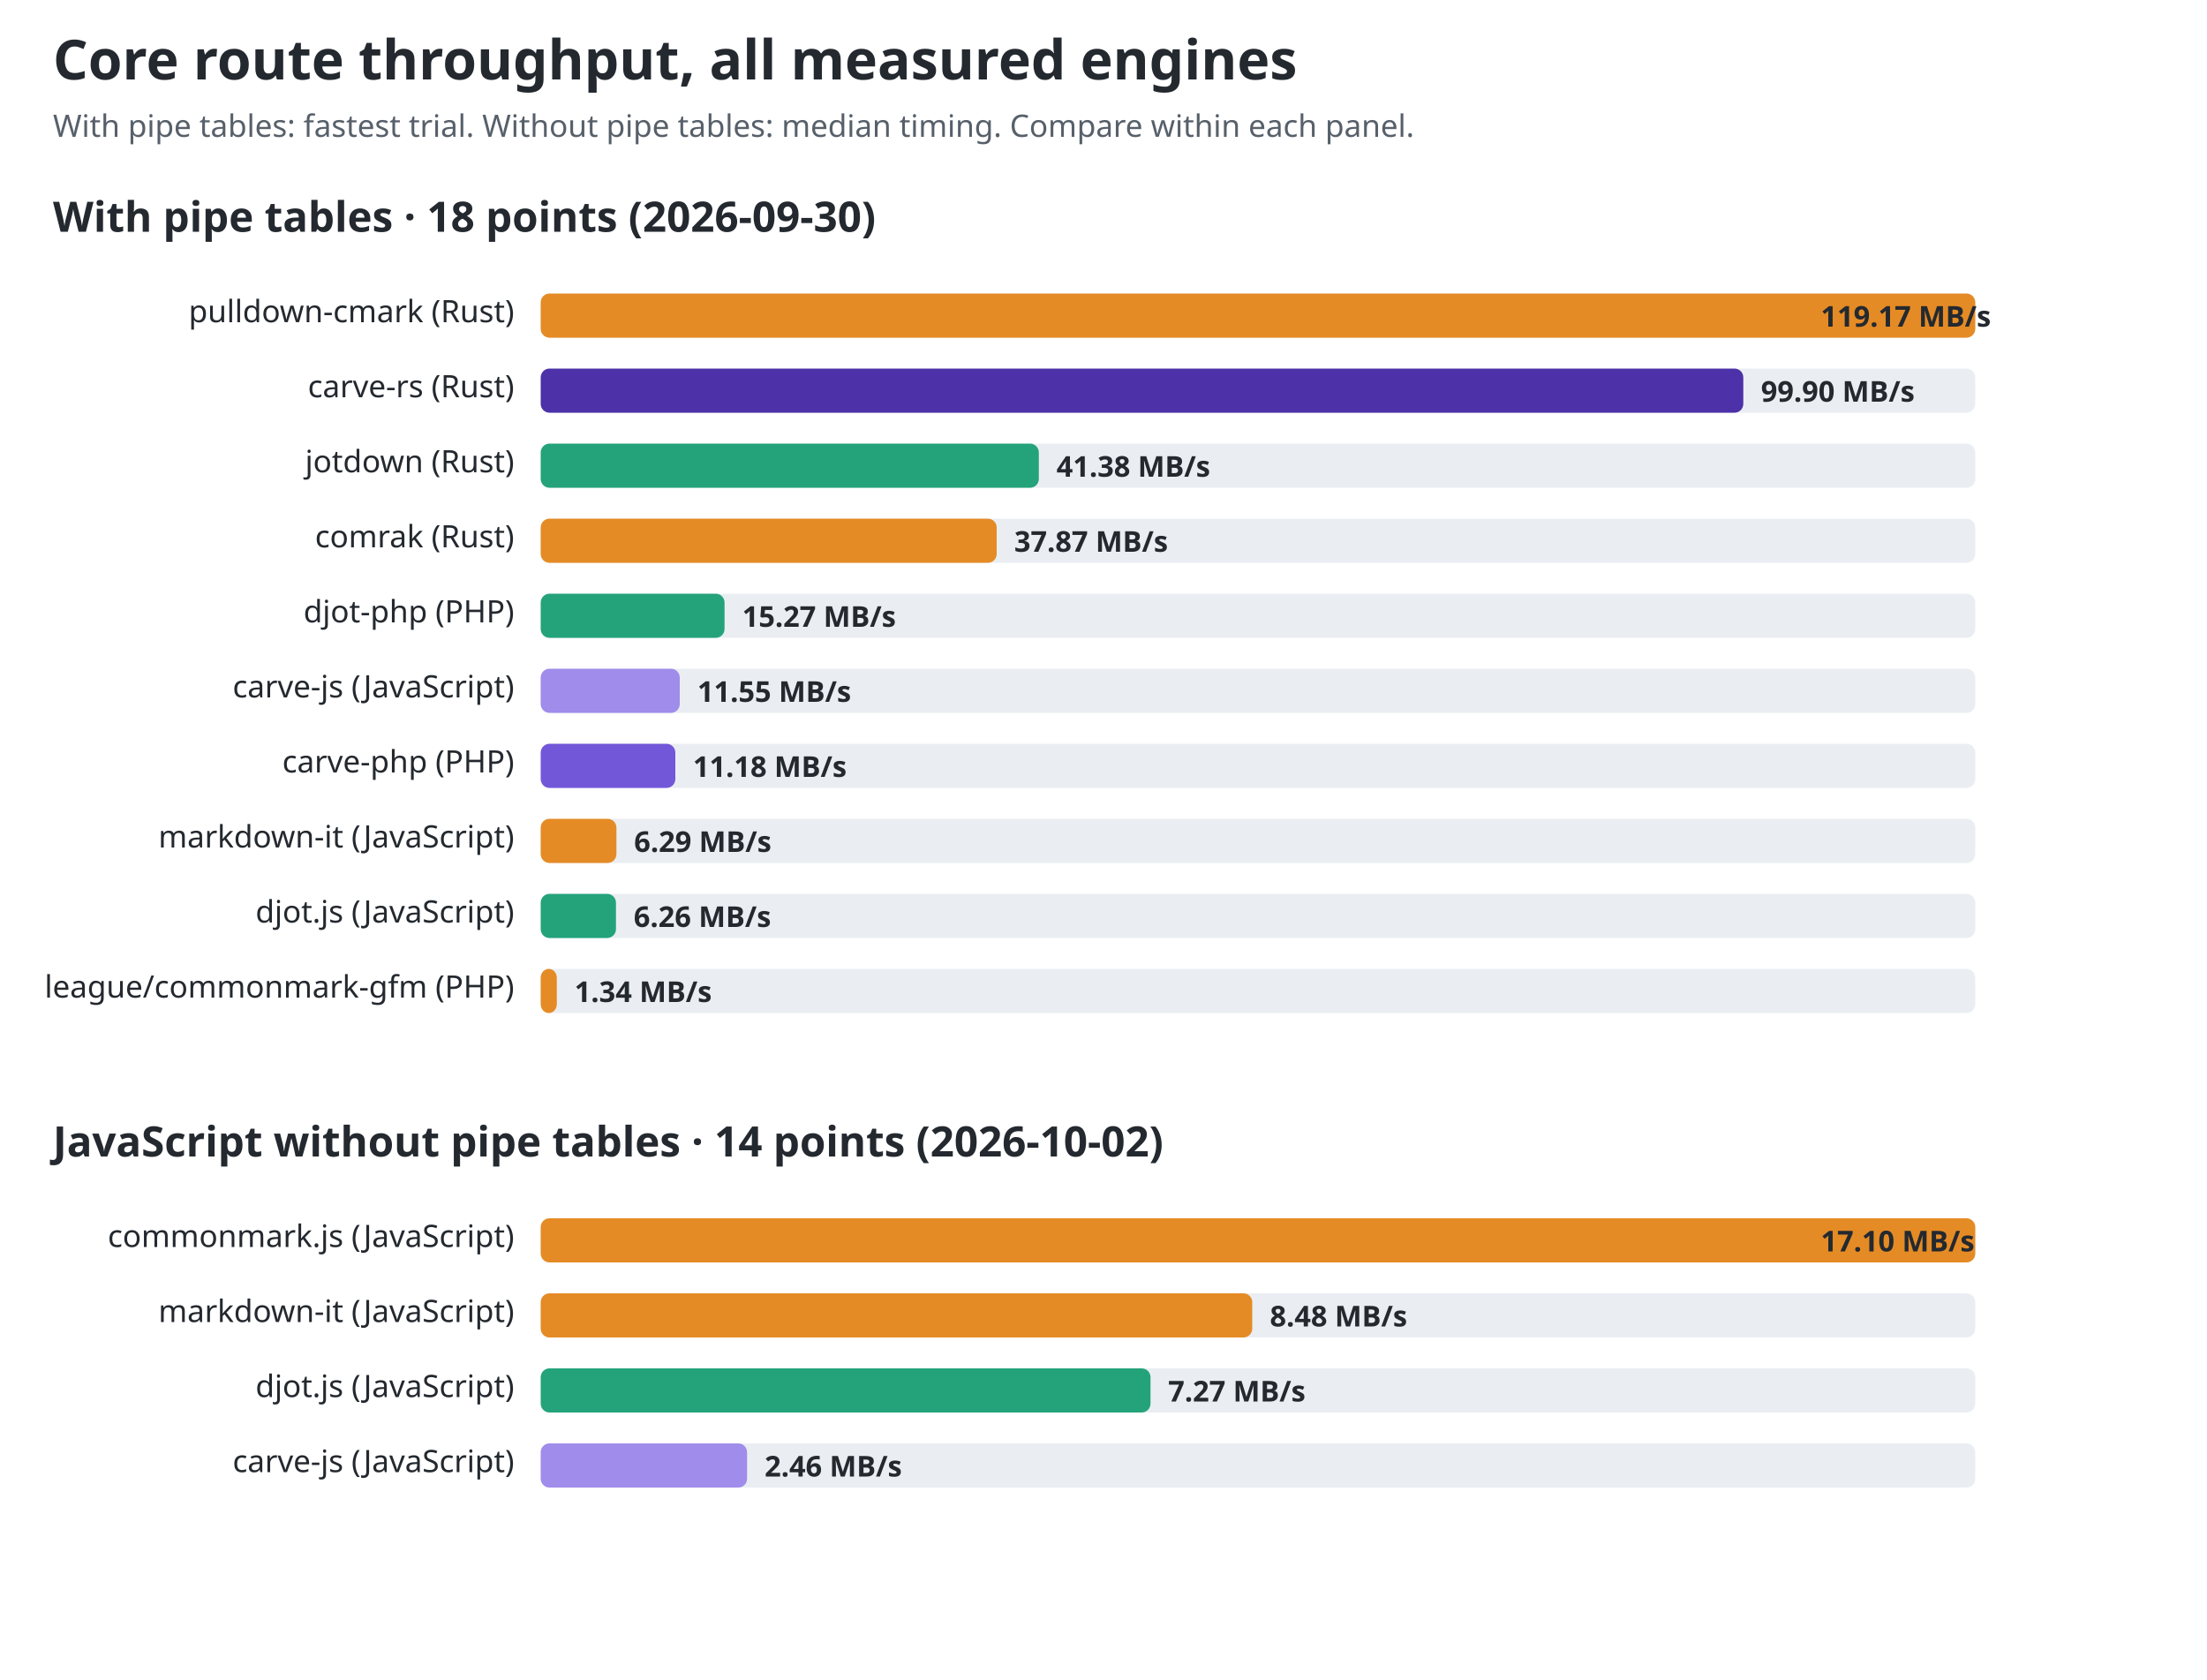
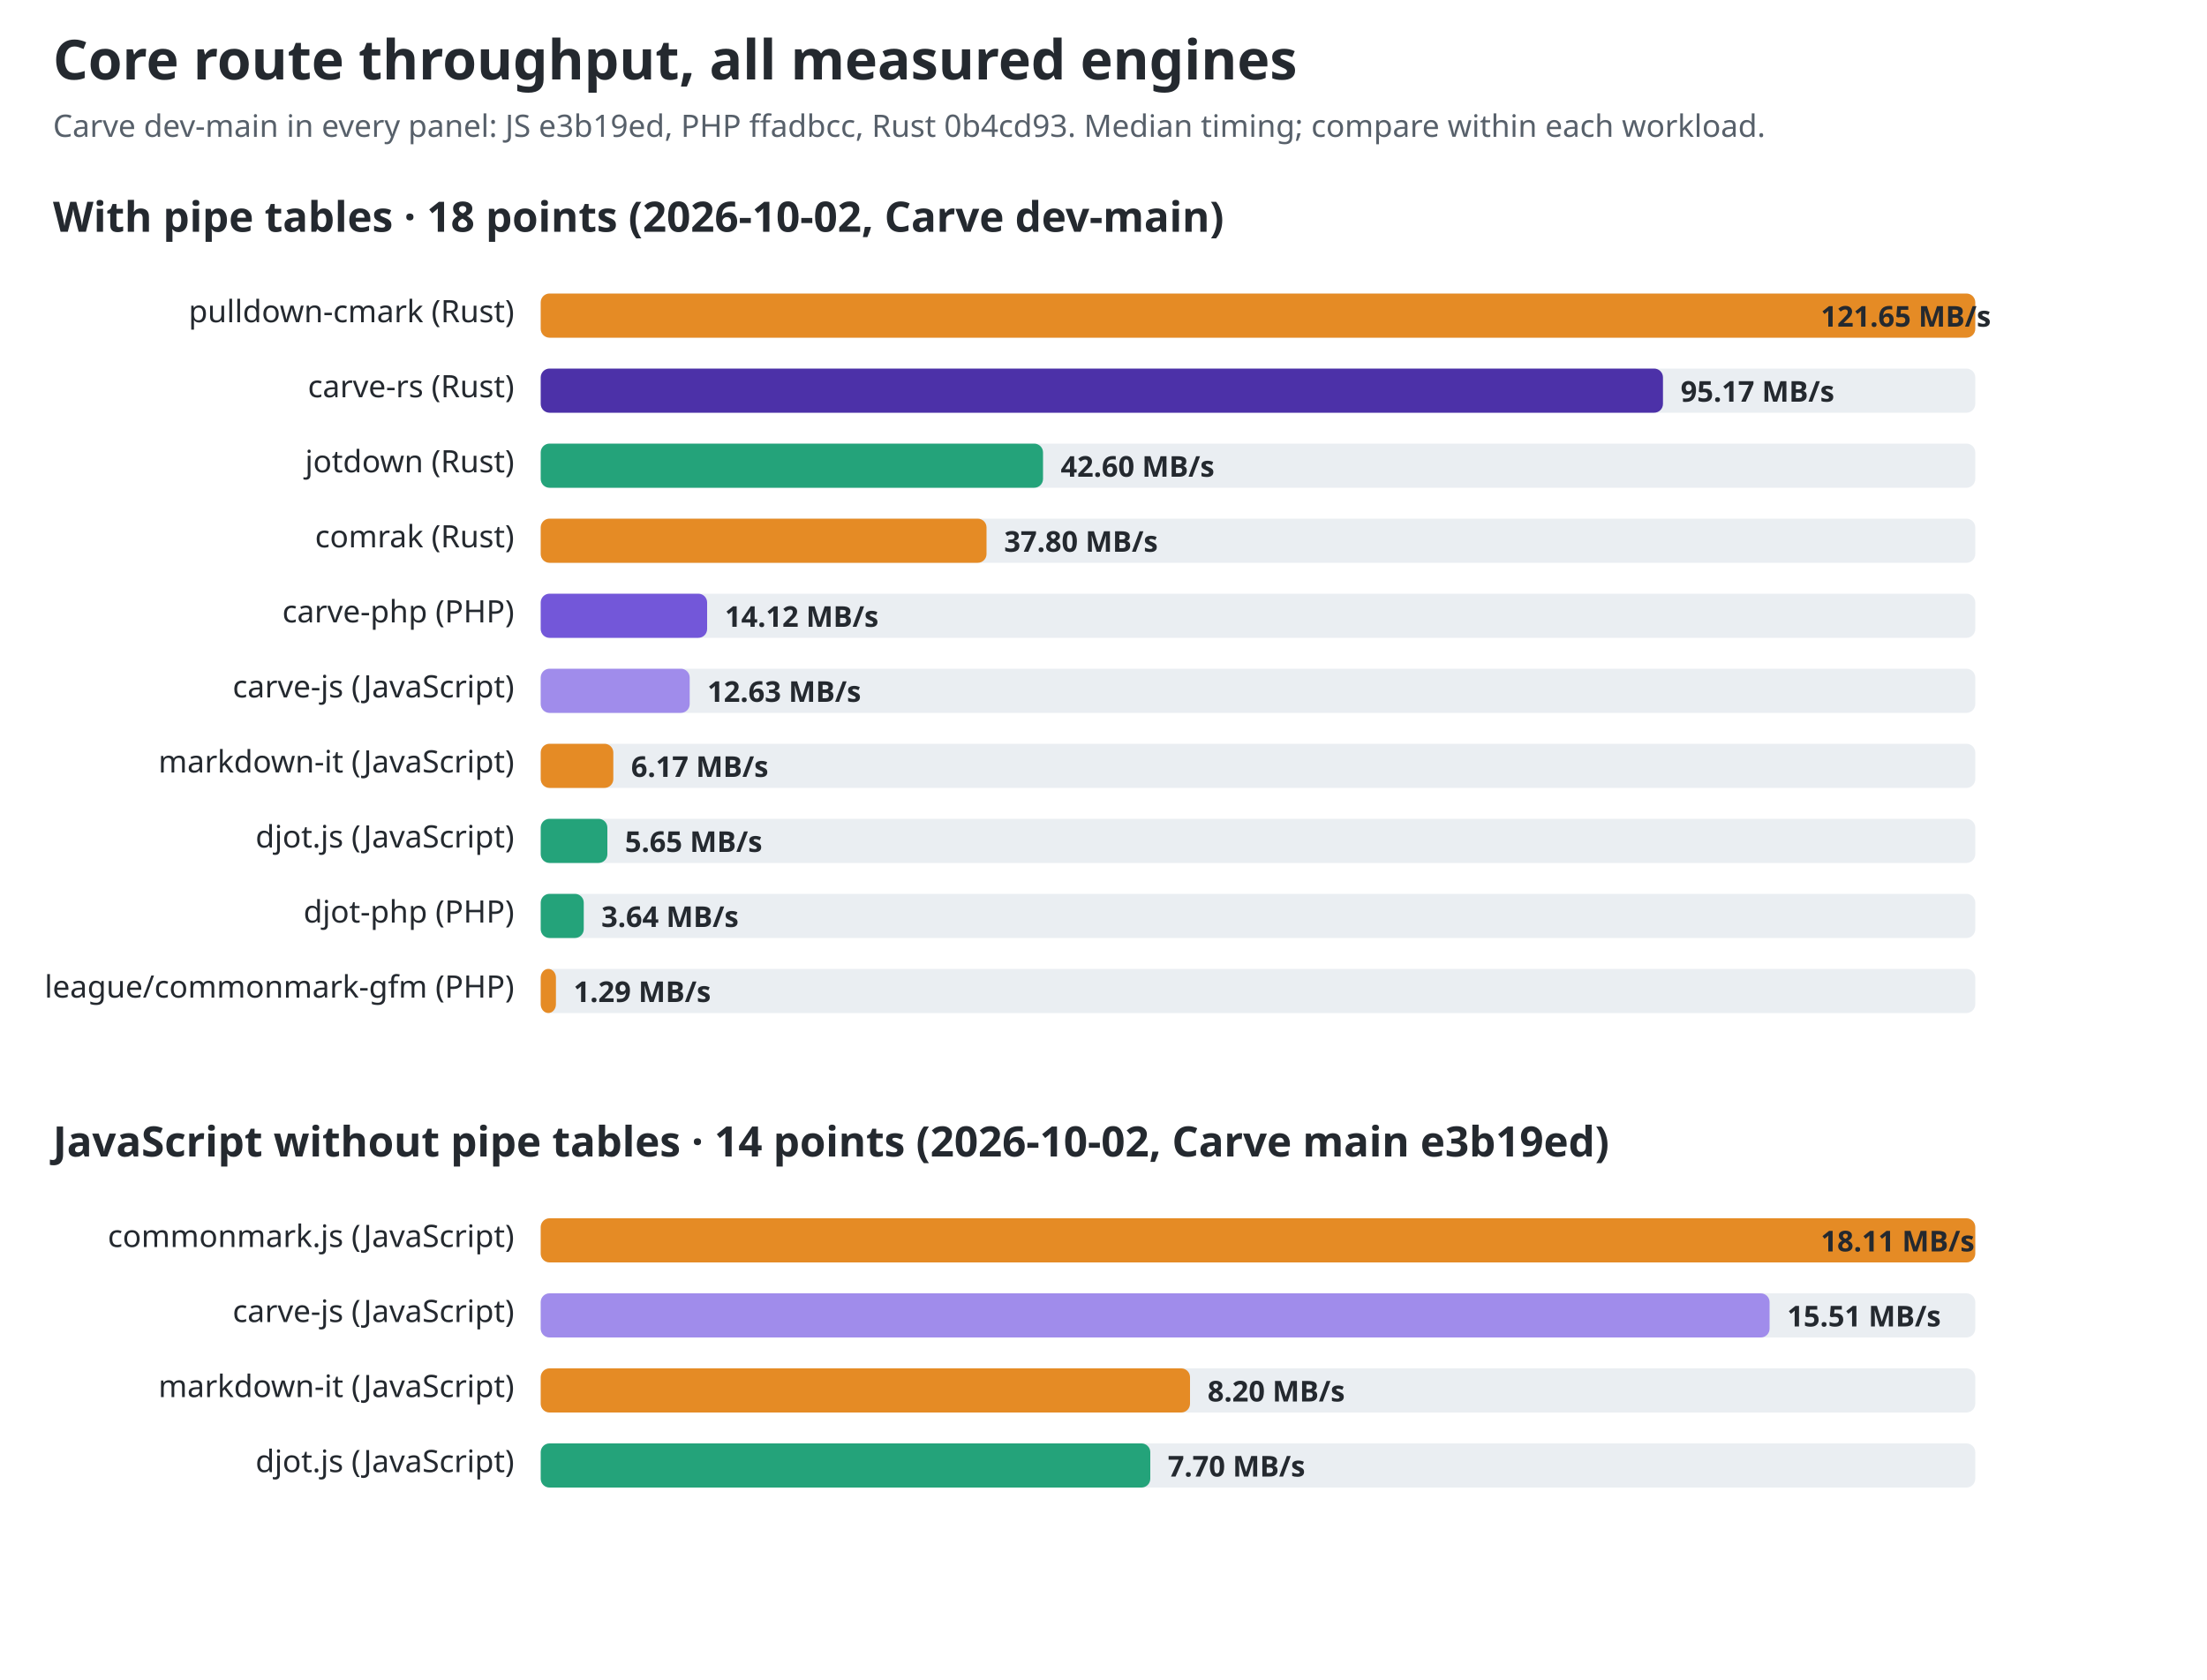
<svg xmlns="http://www.w3.org/2000/svg" width="1000" height="761" viewBox="0 0 1000 761" role="img" aria-labelledby="title desc">
  <style>text{font-family:ui-sans-serif,system-ui,sans-serif;fill:#24292f}.title{font-size:25px;font-weight:700}.sub{font-size:14px;fill:#57606a}.group{font-size:19px;font-weight:650}.label{font-size:14px}.value{font-size:13px;font-weight:650;fill:#24292f}.track{fill:#eaeef2}@media(prefers-color-scheme:dark){text,.value{fill:#f0f6fc}.sub{fill:#8c959f}.track{fill:#30363d}}</style>
  <text id="chart-title" class="title" x="24" y="36">Core route throughput, all measured engines</text>
-   <text class="sub" x="24" y="62">With pipe tables: fastest trial. Without pipe tables: median timing. Compare within each panel.</text>
-   <text class="group" x="24" y="105">With pipe tables · 18 points (2026-09-30)</text>
+   <text class="sub" x="24" y="62">Carve dev-main in every panel: JS e3b19ed, PHP ffadbcc, Rust 0b4cd93. Median timing; compare within each workload.</text>
+   <text class="group" x="24" y="105">With pipe tables · 18 points (2026-10-02, Carve dev-main)</text>
  <text class="label" x="233" y="146" text-anchor="end">pulldown-cmark (Rust)</text>
  <rect class="track" x="245" y="133" width="650" height="20" rx="4" />
  <rect x="245" y="133" width="650.0" height="20" rx="4" fill="#e58b25" />
-   <text class="value" x="825" y="148">119.17 MB/s</text>
+   <text class="value" x="825" y="148">121.65 MB/s</text>
  <text class="label" x="233" y="180" text-anchor="end">carve-rs (Rust)</text>
  <rect class="track" x="245" y="167" width="650" height="20" rx="4" />
-   <rect x="245" y="167" width="544.9" height="20" rx="4" fill="#4c31a8" />
-   <text class="value" x="797.894" y="182">99.90 MB/s</text>
+   <rect x="245" y="167" width="508.5" height="20" rx="4" fill="#4c31a8" />
+   <text class="value" x="761.497" y="182">95.17 MB/s</text>
  <text class="label" x="233" y="214" text-anchor="end">jotdown (Rust)</text>
  <rect class="track" x="245" y="201" width="650" height="20" rx="4" />
-   <rect x="245" y="201" width="225.7" height="20" rx="4" fill="#24a37a" />
-   <text class="value" x="478.703" y="216">41.38 MB/s</text>
+   <rect x="245" y="201" width="227.6" height="20" rx="4" fill="#24a37a" />
+   <text class="value" x="480.615" y="216">42.60 MB/s</text>
  <text class="label" x="233" y="248" text-anchor="end">comrak (Rust)</text>
  <rect class="track" x="245" y="235" width="650" height="20" rx="4" />
-   <rect x="245" y="235" width="206.6" height="20" rx="4" fill="#e58b25" />
-   <text class="value" x="459.558" y="250">37.87 MB/s</text>
-   <text class="label" x="233" y="282" text-anchor="end">djot-php (PHP)</text>
+   <rect x="245" y="235" width="202.0" height="20" rx="4" fill="#e58b25" />
+   <text class="value" x="454.98" y="250">37.80 MB/s</text>
+   <text class="label" x="233" y="282" text-anchor="end">carve-php (PHP)</text>
  <rect class="track" x="245" y="269" width="650" height="20" rx="4" />
-   <rect x="245" y="269" width="83.3" height="20" rx="4" fill="#24a37a" />
-   <text class="value" x="336.289" y="284">15.27 MB/s</text>
+   <rect x="245" y="269" width="75.4" height="20" rx="4" fill="#7357d9" />
+   <text class="value" x="328.419" y="284">14.12 MB/s</text>
  <text class="label" x="233" y="316" text-anchor="end">carve-js (JavaScript)</text>
  <rect class="track" x="245" y="303" width="650" height="20" rx="4" />
-   <rect x="245" y="303" width="63.0" height="20" rx="4" fill="#a08ceb" />
-   <text class="value" x="315.998" y="318">11.55 MB/s</text>
-   <text class="label" x="233" y="350" text-anchor="end">carve-php (PHP)</text>
+   <rect x="245" y="303" width="67.5" height="20" rx="4" fill="#a08ceb" />
+   <text class="value" x="320.493" y="318">12.63 MB/s</text>
+   <text class="label" x="233" y="350" text-anchor="end">markdown-it (JavaScript)</text>
  <rect class="track" x="245" y="337" width="650" height="20" rx="4" />
-   <rect x="245" y="337" width="61.0" height="20" rx="4" fill="#7357d9" />
-   <text class="value" x="313.98" y="352">11.18 MB/s</text>
-   <text class="label" x="233" y="384" text-anchor="end">markdown-it (JavaScript)</text>
+   <rect x="245" y="337" width="32.9" height="20" rx="4" fill="#e58b25" />
+   <text class="value" x="285.949" y="352">6.17 MB/s</text>
+   <text class="label" x="233" y="384" text-anchor="end">djot.js (JavaScript)</text>
  <rect class="track" x="245" y="371" width="650" height="20" rx="4" />
-   <rect x="245" y="371" width="34.3" height="20" rx="4" fill="#e58b25" />
-   <text class="value" x="287.308" y="386">6.29 MB/s</text>
-   <text class="label" x="233" y="418" text-anchor="end">djot.js (JavaScript)</text>
+   <rect x="245" y="371" width="30.2" height="20" rx="4" fill="#24a37a" />
+   <text class="value" x="283.175" y="386">5.65 MB/s</text>
+   <text class="label" x="233" y="418" text-anchor="end">djot-php (PHP)</text>
  <rect class="track" x="245" y="405" width="650" height="20" rx="4" />
-   <rect x="245" y="405" width="34.1" height="20" rx="4" fill="#24a37a" />
-   <text class="value" x="287.144" y="420">6.26 MB/s</text>
+   <rect x="245" y="405" width="19.5" height="20" rx="4" fill="#24a37a" />
+   <text class="value" x="272.459" y="420">3.64 MB/s</text>
  <text class="label" x="233" y="452" text-anchor="end">league/commonmark-gfm (PHP)</text>
  <rect class="track" x="245" y="439" width="650" height="20" rx="4" />
-   <rect x="245" y="439" width="7.3" height="20" rx="4" fill="#e58b25" />
-   <text class="value" x="260.309" y="454">1.34 MB/s</text>
-   <text class="group" x="24" y="524">JavaScript without pipe tables · 14 points (2026-10-02)</text>
+   <rect x="245" y="439" width="6.9" height="20" rx="4" fill="#e58b25" />
+   <text class="value" x="259.882" y="454">1.29 MB/s</text>
+   <text class="group" x="24" y="524">JavaScript without pipe tables · 14 points (2026-10-02, Carve main e3b19ed)</text>
  <text class="label" x="233" y="565" text-anchor="end">commonmark.js (JavaScript)</text>
  <rect class="track" x="245" y="552" width="650" height="20" rx="4" />
  <rect x="245" y="552" width="650.0" height="20" rx="4" fill="#e58b25" />
-   <text class="value" x="825" y="567">17.10 MB/s</text>
-   <text class="label" x="233" y="599" text-anchor="end">markdown-it (JavaScript)</text>
+   <text class="value" x="825" y="567">18.11 MB/s</text>
+   <text class="label" x="233" y="599" text-anchor="end">carve-js (JavaScript)</text>
  <rect class="track" x="245" y="586" width="650" height="20" rx="4" />
-   <rect x="245" y="586" width="322.4" height="20" rx="4" fill="#e58b25" />
-   <text class="value" x="575.394" y="601">8.48 MB/s</text>
-   <text class="label" x="233" y="633" text-anchor="end">djot.js (JavaScript)</text>
+   <rect x="245" y="586" width="556.8" height="20" rx="4" fill="#a08ceb" />
+   <text class="value" x="809.763" y="601">15.51 MB/s</text>
+   <text class="label" x="233" y="633" text-anchor="end">markdown-it (JavaScript)</text>
  <rect class="track" x="245" y="620" width="650" height="20" rx="4" />
-   <rect x="245" y="620" width="276.3" height="20" rx="4" fill="#24a37a" />
-   <text class="value" x="529.306" y="635">7.27 MB/s</text>
-   <text class="label" x="233" y="667" text-anchor="end">carve-js (JavaScript)</text>
+   <rect x="245" y="620" width="294.2" height="20" rx="4" fill="#e58b25" />
+   <text class="value" x="547.152" y="635">8.20 MB/s</text>
+   <text class="label" x="233" y="667" text-anchor="end">djot.js (JavaScript)</text>
  <rect class="track" x="245" y="654" width="650" height="20" rx="4" />
-   <rect x="245" y="654" width="93.5" height="20" rx="4" fill="#a08ceb" />
-   <text class="value" x="346.453" y="669">2.46 MB/s</text>
+   <rect x="245" y="654" width="276.2" height="20" rx="4" fill="#24a37a" />
+   <text class="value" x="529.151" y="669">7.70 MB/s</text>
</svg>
